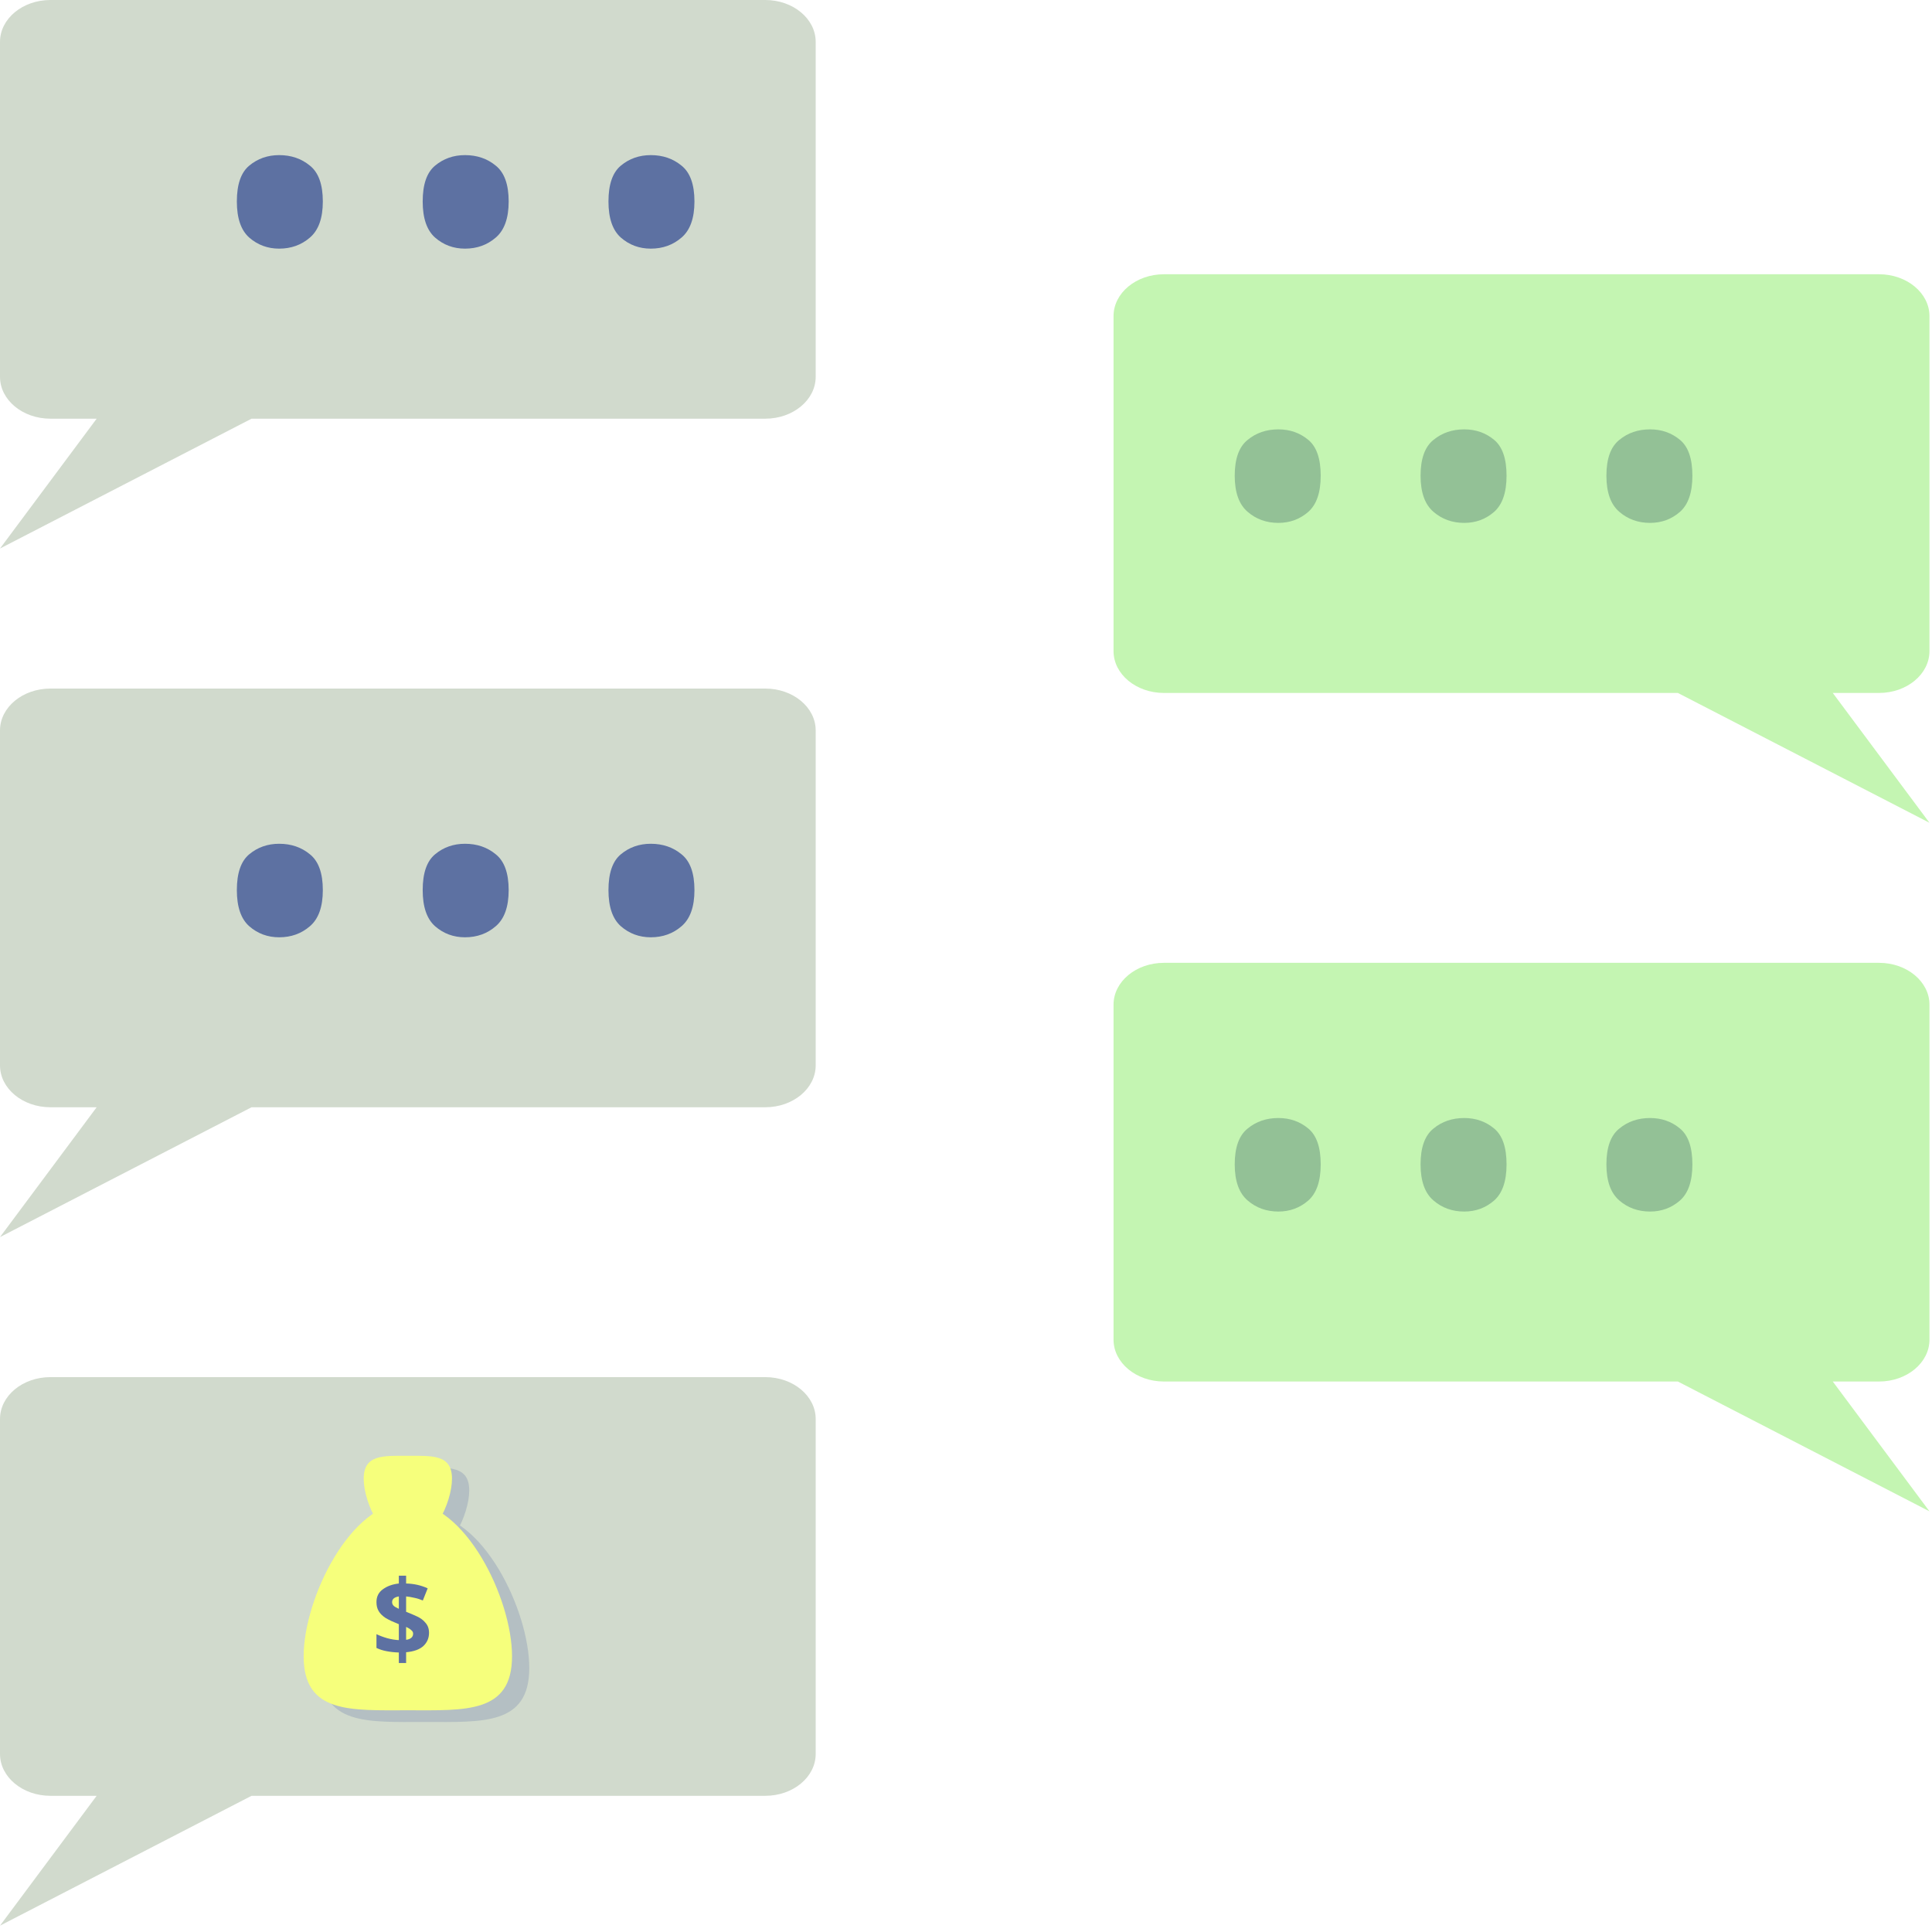
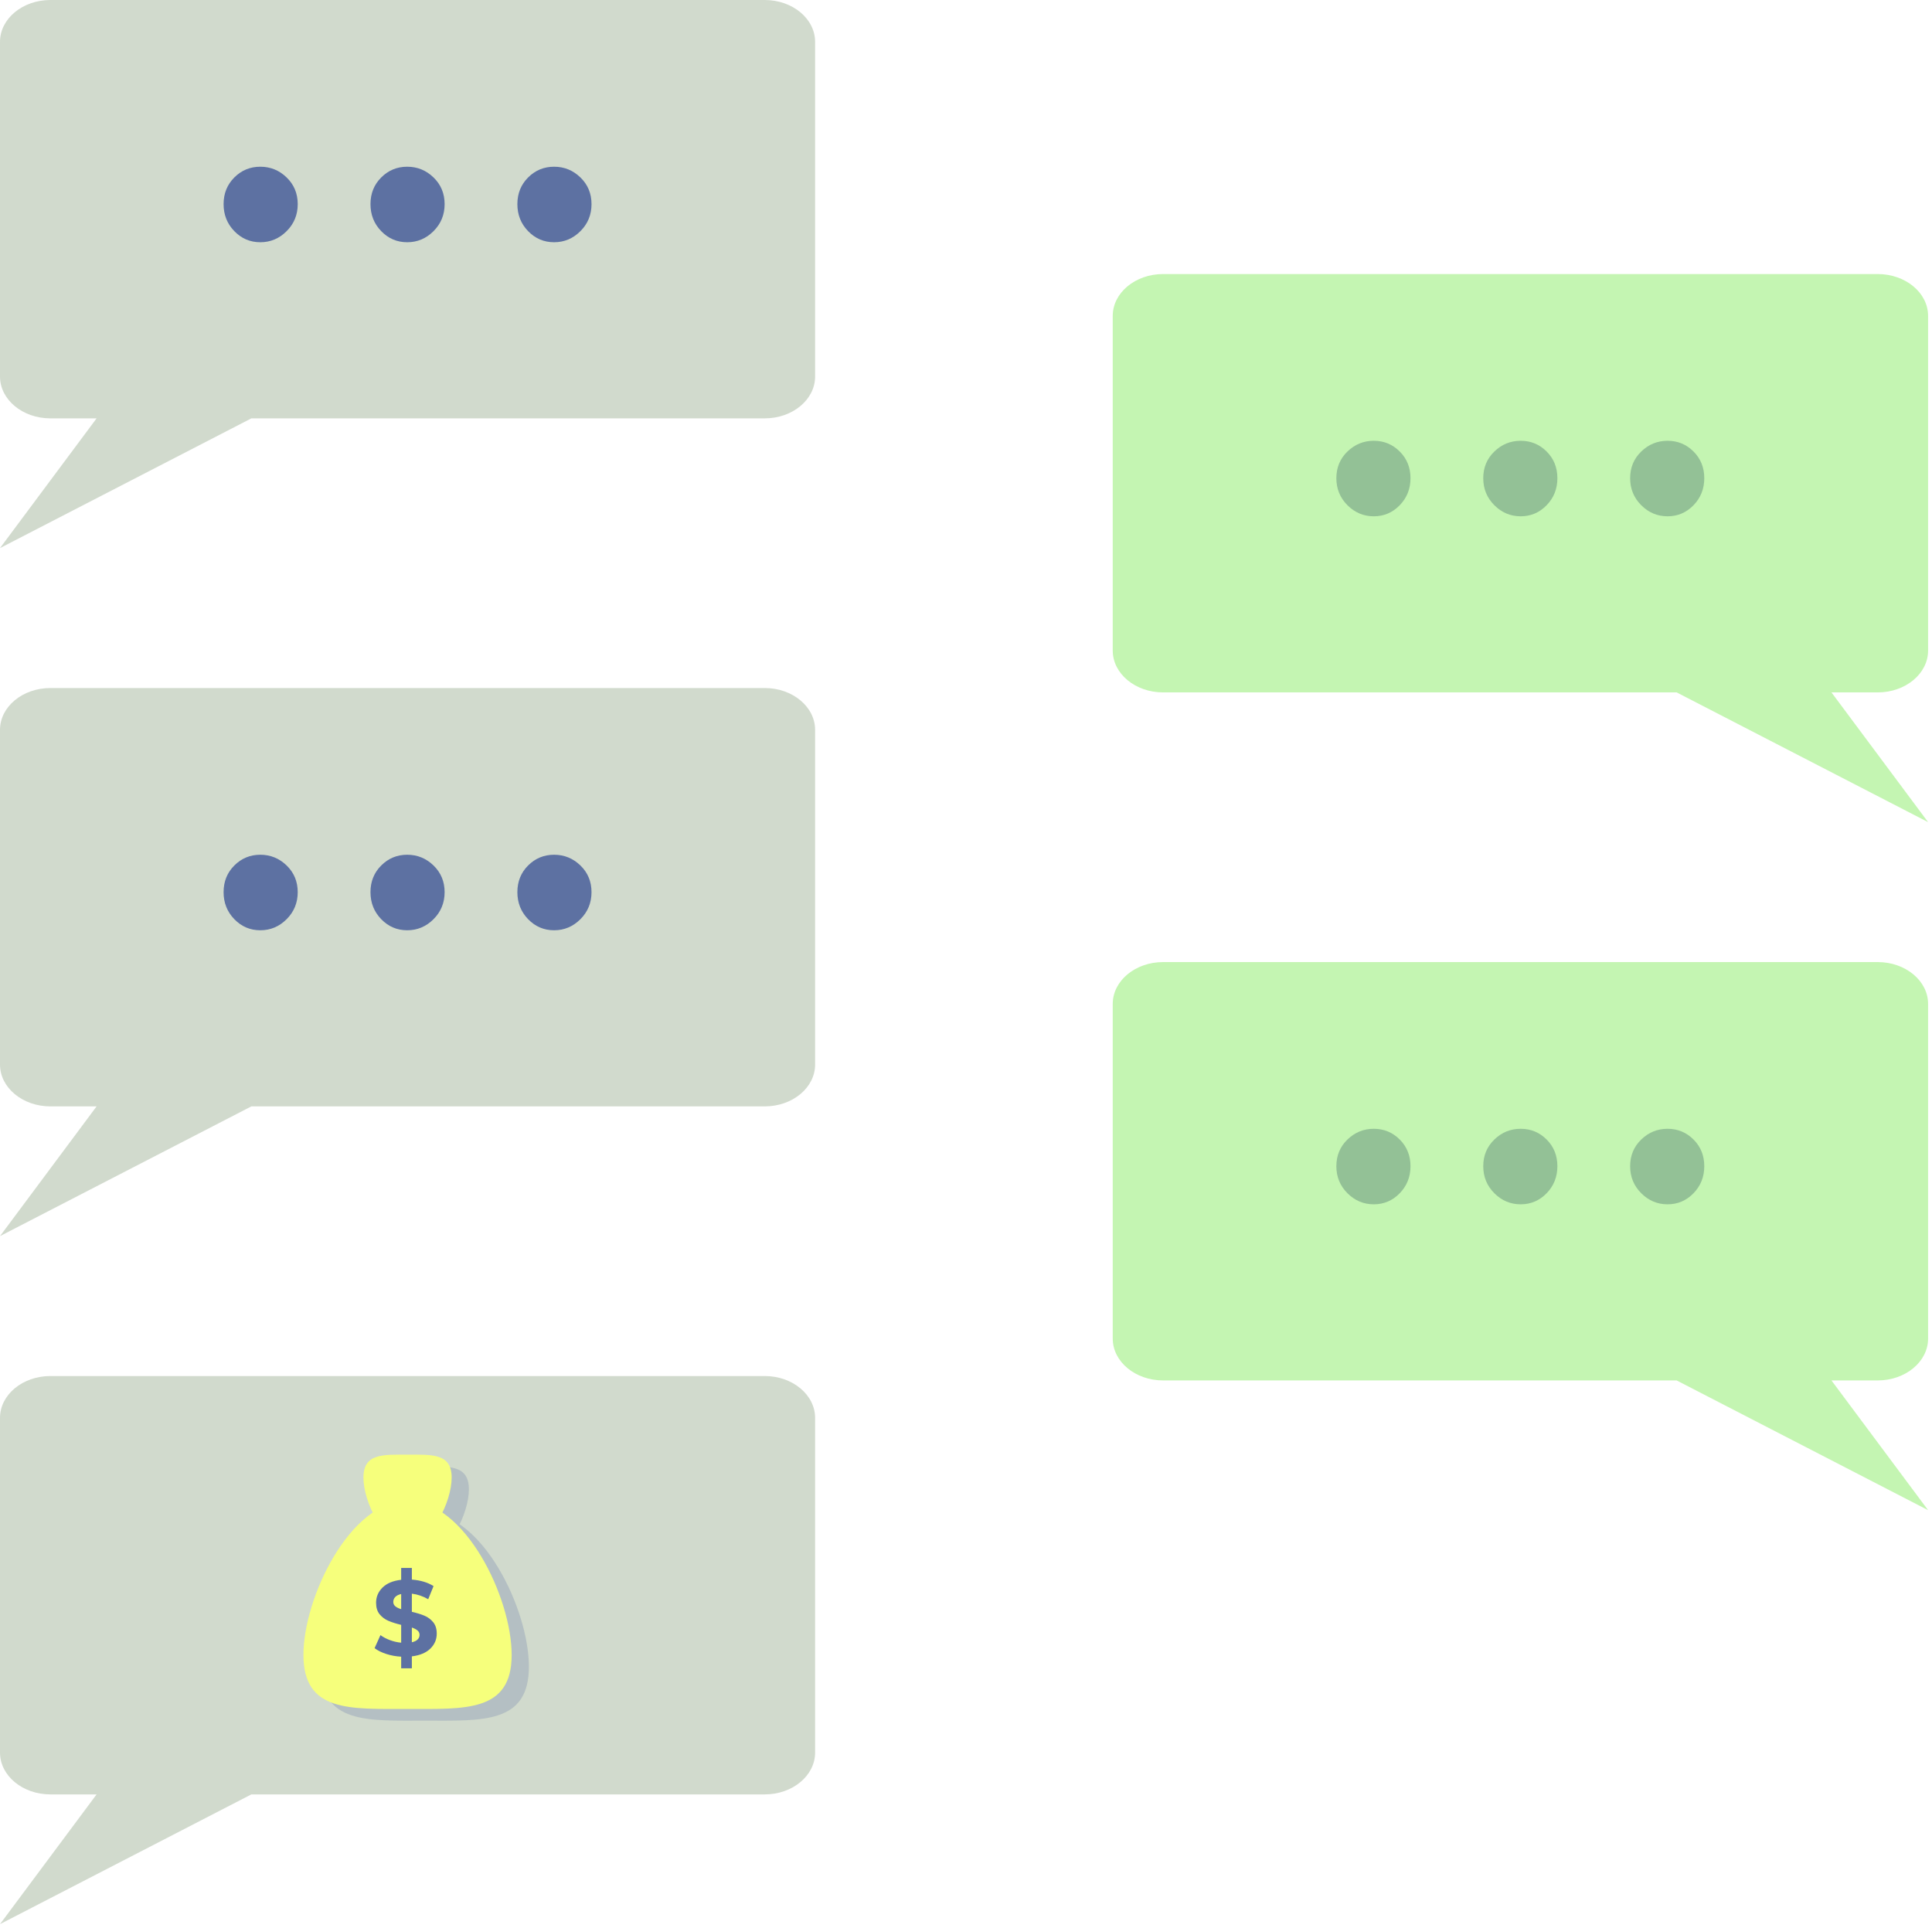
- <svg xmlns="http://www.w3.org/2000/svg" width="100%" height="100%" viewBox="0 0 112 112" version="1.1" xml:space="preserve" style="fill-rule:evenodd;clip-rule:evenodd;stroke-linejoin:round;stroke-miterlimit:2;">
+ <svg xmlns="http://www.w3.org/2000/svg" width="100%" height="100%" viewBox="0 0 467 466" version="1.1" xml:space="preserve" style="fill-rule:evenodd;clip-rule:evenodd;stroke-linejoin:round;stroke-miterlimit:2;">
  <g>
    <g>
-       <path d="M44.364,24.272l-29.782,0l-14.582,7.526l5.603,-7.526l-2.681,0c-1.613,0 -2.922,-1.087 -2.922,-2.427l-0,-19.418c-0,-1.339 1.309,-2.427 2.922,-2.427l41.442,-0c1.613,-0 2.922,1.088 2.922,2.427l0,19.418c0,1.34 -1.309,2.427 -2.922,2.427Z" style="fill:#d1dacd;" />
-       <text x="10.84px" y="13.853px" style="font-family:'Montserrat-Regular', 'Montserrat';font-size:40.197px;fill:#5d71a2;">...</text>
-     </g>
-     <g>
-       <path d="M44.364,64.189l-29.782,-0l-14.582,7.526l5.603,-7.526l-2.681,-0c-1.613,-0 -2.922,-1.088 -2.922,-2.427l-0,-19.418c-0,-1.34 1.309,-2.427 2.922,-2.427l41.442,-0c1.613,-0 2.922,1.087 2.922,2.427l0,19.418c0,1.339 -1.309,2.427 -2.922,2.427Z" style="fill:#d1dacd;" />
-       <text x="10.84px" y="53.77px" style="font-family:'Montserrat-Regular', 'Montserrat';font-size:40.197px;fill:#5d71a2;">...</text>
-     </g>
-     <g>
-       <path d="M44.364,104.105l-29.782,0l-14.582,7.527l5.603,-7.527l-2.681,0c-1.613,0 -2.922,-1.087 -2.922,-2.427l-0,-19.417c-0,-1.34 1.309,-2.428 2.922,-2.428l41.442,0c1.613,0 2.922,1.088 2.922,2.428l0,19.417c0,1.34 -1.309,2.427 -2.922,2.427Z" style="fill:#d1dacd;" />
+       <path d="M184.85,101.133l-124.092,0l-60.758,31.359l23.346,-31.359l-11.171,0c-6.721,0 -12.175,-4.529 -12.175,-10.112l0,-80.908c0,-5.58 5.454,-10.113 12.175,-10.113l172.675,0c6.721,0 12.175,4.533 12.175,10.113l0,80.908c0,5.583 -5.454,10.112 -12.175,10.112Z" style="fill:#d1dacd;" />
      <g>
-         <g opacity="0.25">
-           <path d="M24.643,87.747c3.333,-0 6.04,5.614 6.04,8.948c-0,3.333 -2.707,3.131 -6.04,3.131c-3.333,0 -6.04,0.202 -6.04,-3.131c0,-3.334 2.707,-8.948 6.04,-8.948Z" style="fill:#5d71a2;" />
-           <path d="M24.643,90.193c-1.412,-0 -2.559,-2.379 -2.559,-3.792c-0,-1.412 1.147,-1.327 2.559,-1.327c1.413,0 2.559,-0.085 2.559,1.327c0,1.413 -1.146,3.792 -2.559,3.792Z" style="fill:#5d71a2;" />
-         </g>
-         <path d="M23.643,87.067c3.333,-0 6.04,5.614 6.04,8.947c-0,3.334 -2.707,3.132 -6.04,3.132c-3.333,-0 -6.04,0.202 -6.04,-3.132c0,-3.333 2.707,-8.947 6.04,-8.947Z" style="fill:#f6ff7c;" />
-         <path d="M23.643,89.512c-1.412,0 -2.559,-2.379 -2.559,-3.791c-0,-1.413 1.147,-1.327 2.559,-1.327c1.413,-0 2.559,-0.086 2.559,1.327c0,1.412 -1.146,3.791 -2.559,3.791Z" style="fill:#f6ff7c;" />
-         <text x="21.557px" y="96.047px" style="font-family:'Montserrat-Bold', 'Montserrat';font-weight:700;font-size:6.196px;fill:#5d71a2;">$</text>
+         <path d="M62.921,58.558c-2.456,0 -4.55,-0.893 -6.28,-2.68c-1.731,-1.786 -2.596,-3.963 -2.596,-6.532c-0,-2.568 0.865,-4.717 2.596,-6.448c1.73,-1.731 3.824,-2.596 6.28,-2.596c2.457,0 4.578,0.865 6.365,2.596c1.786,1.731 2.68,3.88 2.68,6.448c-0,2.569 -0.894,4.746 -2.68,6.532c-1.787,1.787 -3.908,2.68 -6.365,2.68Z" style="fill:#5d71a2;fill-rule:nonzero;" />
+         <path d="M98.429,58.558c-2.457,0 -4.55,-0.893 -6.281,-2.68c-1.731,-1.786 -2.596,-3.963 -2.596,-6.532c-0,-2.568 0.865,-4.717 2.596,-6.448c1.731,-1.731 3.824,-2.596 6.281,-2.596c2.456,0 4.578,0.865 6.364,2.596c1.787,1.731 2.68,3.88 2.68,6.448c0,2.569 -0.893,4.746 -2.68,6.532c-1.786,1.787 -3.908,2.68 -6.364,2.68Z" style="fill:#5d71a2;fill-rule:nonzero;" />
+         <path d="M133.936,58.558c-2.456,0 -4.55,-0.893 -6.281,-2.68c-1.73,-1.786 -2.596,-3.963 -2.596,-6.532c0,-2.568 0.866,-4.717 2.596,-6.448c1.731,-1.731 3.825,-2.596 6.281,-2.596c2.457,0 4.578,0.865 6.365,2.596c1.786,1.731 2.679,3.88 2.679,6.448c0,2.569 -0.893,4.746 -2.679,6.532c-1.787,1.787 -3.908,2.68 -6.365,2.68Z" style="fill:#5d71a2;fill-rule:nonzero;" />
      </g>
    </g>
    <g>
-       <path d="M67.475,40.171l29.792,0l14.586,7.526l-5.605,-7.526l2.682,0c1.613,0 2.923,-1.087 2.923,-2.427l-0,-19.418c-0,-1.339 -1.31,-2.427 -2.923,-2.427l-41.455,0c-1.613,0 -2.922,1.088 -2.922,2.427l-0,19.418c-0,1.34 1.309,2.427 2.922,2.427Z" style="fill:#c4f5b2;" />
-       <g transform="matrix(-1,0,0,1,3955.43,0)">
-         <text x="3854.43px" y="29.753px" style="font-family:'Montserrat-Regular', 'Montserrat';font-size:40.197px;fill:#93c196;">...</text>
+       <path d="M184.85,267.454l-124.092,0l-60.758,31.358l23.346,-31.358l-11.171,0c-6.721,0 -12.175,-4.533 -12.175,-10.112l0,-80.909c0,-5.583 5.454,-10.112 12.175,-10.112l172.675,-0c6.721,-0 12.175,4.529 12.175,10.112l0,80.909c0,5.579 -5.454,10.112 -12.175,10.112Z" style="fill:#d1dacd;" />
+       <g>
+         <path d="M62.92,224.879c-2.456,0 -4.55,-0.893 -6.28,-2.68c-1.731,-1.786 -2.596,-3.964 -2.596,-6.532c-0,-2.568 0.865,-4.717 2.596,-6.448c1.73,-1.731 3.824,-2.596 6.28,-2.596c2.457,-0 4.578,0.865 6.365,2.596c1.786,1.731 2.68,3.88 2.68,6.448c-0,2.568 -0.894,4.746 -2.68,6.532c-1.787,1.787 -3.908,2.68 -6.365,2.68Z" style="fill:#5d71a2;fill-rule:nonzero;" />
+         <path d="M98.428,224.879c-2.457,0 -4.55,-0.893 -6.281,-2.68c-1.731,-1.786 -2.596,-3.964 -2.596,-6.532c-0,-2.568 0.865,-4.717 2.596,-6.448c1.731,-1.731 3.824,-2.596 6.281,-2.596c2.456,-0 4.578,0.865 6.364,2.596c1.787,1.731 2.68,3.88 2.68,6.448c0,2.568 -0.893,4.746 -2.68,6.532c-1.786,1.787 -3.908,2.68 -6.364,2.68Z" style="fill:#5d71a2;fill-rule:nonzero;" />
+         <path d="M133.935,224.879c-2.456,0 -4.55,-0.893 -6.281,-2.68c-1.73,-1.786 -2.596,-3.964 -2.596,-6.532c0,-2.568 0.866,-4.717 2.596,-6.448c1.731,-1.731 3.825,-2.596 6.281,-2.596c2.457,-0 4.578,0.865 6.365,2.596c1.786,1.731 2.679,3.88 2.679,6.448c0,2.568 -0.893,4.746 -2.679,6.532c-1.787,1.787 -3.908,2.68 -6.365,2.68Z" style="fill:#5d71a2;fill-rule:nonzero;" />
      </g>
    </g>
    <g>
-       <path d="M67.475,80.088l29.792,-0l14.586,7.526l-5.605,-7.526l2.682,-0c1.613,-0 2.923,-1.088 2.923,-2.427l-0,-19.418c-0,-1.34 -1.31,-2.427 -2.923,-2.427l-41.455,-0c-1.613,-0 -2.922,1.087 -2.922,2.427l-0,19.418c-0,1.339 1.309,2.427 2.922,2.427Z" style="fill:#c4f5b2;" />
-       <g transform="matrix(-1,0,0,1,3955.43,0)">
-         <text x="3854.43px" y="69.669px" style="font-family:'Montserrat-Regular', 'Montserrat';font-size:40.197px;fill:#93c196;">...</text>
+       <path d="M184.85,433.771l-124.092,-0l-60.758,31.362l23.346,-31.362l-11.171,-0c-6.721,-0 -12.175,-4.529 -12.175,-10.113l0,-80.904c0,-5.583 5.454,-10.117 12.175,-10.117l172.675,0c6.721,0 12.175,4.534 12.175,10.117l0,80.904c0,5.584 -5.454,10.113 -12.175,10.113Z" style="fill:#d1dacd;" />
+       <g>
+         <g opacity="0.25">
+           <path d="M102.679,365.613c13.888,-0 25.167,23.391 25.167,37.283c-0,13.887 -11.279,13.046 -25.167,13.046c-13.887,-0 -25.166,0.841 -25.166,-13.046c-0,-13.892 11.279,-37.284 25.166,-37.284Z" style="fill:#5d71a2;" />
+           <path d="M102.679,375.804c-5.883,0 -10.662,-9.912 -10.662,-15.8c-0,-5.883 4.779,-5.529 10.662,-5.529c5.888,0 10.663,-0.354 10.663,5.529c-0,5.888 -4.775,15.8 -10.663,15.8Z" style="fill:#5d71a2;" />
+         </g>
+         <path d="M98.513,362.779c13.887,0 25.166,23.392 25.166,37.279c0,13.892 -11.279,13.05 -25.166,13.05c-13.888,0 -25.167,0.842 -25.167,-13.05c-0,-13.887 11.279,-37.279 25.167,-37.279Z" style="fill:#f6ff7c;" />
+         <path d="M98.513,372.967c-5.884,-0 -10.663,-9.913 -10.663,-15.796c0,-5.888 4.779,-5.529 10.663,-5.529c5.887,-0 10.662,-0.359 10.662,5.529c0,5.883 -4.775,15.796 -10.662,15.796Z" style="fill:#f6ff7c;" />
+         <path d="M105.569,394.903c0,1.412 -0.516,2.621 -1.549,3.628c-1.033,1.007 -2.521,1.63 -4.466,1.871l-0,2.892l-2.582,-0l0,-2.814c-1.274,-0.069 -2.487,-0.293 -3.64,-0.671c-1.153,-0.379 -2.083,-0.844 -2.788,-1.395l1.42,-3.149c0.654,0.482 1.42,0.886 2.297,1.213c0.878,0.327 1.782,0.534 2.711,0.62l0,-4.312c-1.222,-0.292 -2.255,-0.619 -3.098,-0.981c-0.843,-0.361 -1.549,-0.89 -2.117,-1.587c-0.568,-0.697 -0.852,-1.622 -0.852,-2.776c0,-1.428 0.521,-2.654 1.562,-3.678c1.041,-1.025 2.543,-1.648 4.505,-1.872l0,-2.866l2.582,0l-0,2.814c2.117,0.172 3.864,0.697 5.241,1.575l-1.291,3.175c-1.291,-0.74 -2.608,-1.187 -3.95,-1.342l-0,4.389c1.204,0.275 2.224,0.589 3.059,0.942c0.835,0.353 1.536,0.878 2.104,1.575c0.568,0.697 0.852,1.613 0.852,2.749Zm-10.507,-7.667c-0,0.43 0.163,0.783 0.49,1.058c0.327,0.276 0.8,0.508 1.42,0.697l0,-3.666c-0.654,0.155 -1.136,0.401 -1.446,0.736c-0.309,0.336 -0.464,0.727 -0.464,1.175Zm4.492,9.759c0.619,-0.138 1.084,-0.362 1.394,-0.672c0.31,-0.309 0.465,-0.68 0.465,-1.11c-0,-0.43 -0.16,-0.783 -0.478,-1.058c-0.318,-0.276 -0.779,-0.517 -1.381,-0.723l-0,3.563Z" style="fill:#5d71a2;fill-rule:nonzero;" />
+       </g>
+     </g>
+     <g>
+       <path d="M281.146,167.379l124.133,0l60.775,31.359l-23.354,-31.359l11.175,0c6.721,0 12.179,-4.529 12.179,-10.112l0,-80.909c0,-5.579 -5.458,-10.112 -12.179,-10.112l-172.729,-0c-6.721,-0 -12.175,4.533 -12.175,10.112l-0,80.909c-0,5.583 5.454,10.112 12.175,10.112Z" style="fill:#c4f5b2;" />
+       <g>
+         <path d="M403.08,124.808c2.456,0 4.55,-0.893 6.28,-2.68c1.731,-1.786 2.596,-3.963 2.596,-6.532c0,-2.568 -0.865,-4.717 -2.596,-6.448c-1.73,-1.731 -3.824,-2.596 -6.28,-2.596c-2.457,0 -4.578,0.865 -6.365,2.596c-1.786,1.731 -2.68,3.88 -2.68,6.448c0,2.569 0.894,4.746 2.68,6.532c1.787,1.787 3.908,2.68 6.365,2.68Z" style="fill:#93c196;fill-rule:nonzero;" />
+         <path d="M367.572,124.808c2.457,0 4.55,-0.893 6.281,-2.68c1.731,-1.786 2.596,-3.963 2.596,-6.532c0,-2.568 -0.865,-4.717 -2.596,-6.448c-1.731,-1.731 -3.824,-2.596 -6.281,-2.596c-2.456,0 -4.578,0.865 -6.364,2.596c-1.787,1.731 -2.68,3.88 -2.68,6.448c-0,2.569 0.893,4.746 2.68,6.532c1.786,1.787 3.908,2.68 6.364,2.68Z" style="fill:#93c196;fill-rule:nonzero;" />
+         <path d="M332.065,124.808c2.456,0 4.55,-0.893 6.281,-2.68c1.73,-1.786 2.596,-3.963 2.596,-6.532c-0,-2.568 -0.866,-4.717 -2.596,-6.448c-1.731,-1.731 -3.825,-2.596 -6.281,-2.596c-2.457,0 -4.578,0.865 -6.365,2.596c-1.786,1.731 -2.679,3.88 -2.679,6.448c-0,2.569 0.893,4.746 2.679,6.532c1.787,1.787 3.908,2.68 6.365,2.68Z" style="fill:#93c196;fill-rule:nonzero;" />
+       </g>
+     </g>
+     <g>
+       <path d="M281.146,333.7l124.133,0l60.775,31.358l-23.354,-31.358l11.175,0c6.721,0 12.179,-4.533 12.179,-10.113l0,-80.908c0,-5.583 -5.458,-10.112 -12.179,-10.112l-172.729,-0c-6.721,-0 -12.175,4.529 -12.175,10.112l-0,80.909c-0,5.579 5.454,10.112 12.175,10.112Z" style="fill:#c4f5b2;" />
+       <g>
+         <path d="M403.08,291.125c2.456,-0 4.55,-0.893 6.28,-2.68c1.731,-1.786 2.596,-3.964 2.596,-6.532c0,-2.568 -0.865,-4.717 -2.596,-6.448c-1.73,-1.731 -3.824,-2.596 -6.28,-2.596c-2.457,-0 -4.578,0.865 -6.365,2.596c-1.786,1.731 -2.68,3.88 -2.68,6.448c0,2.568 0.894,4.746 2.68,6.532c1.787,1.787 3.908,2.68 6.365,2.68Z" style="fill:#93c196;fill-rule:nonzero;" />
+         <path d="M367.572,291.125c2.457,-0 4.55,-0.893 6.281,-2.68c1.731,-1.786 2.596,-3.964 2.596,-6.532c0,-2.568 -0.865,-4.717 -2.596,-6.448c-1.731,-1.731 -3.824,-2.596 -6.281,-2.596c-2.456,-0 -4.578,0.865 -6.364,2.596c-1.787,1.731 -2.68,3.88 -2.68,6.448c-0,2.568 0.893,4.746 2.68,6.532c1.786,1.787 3.908,2.68 6.364,2.68Z" style="fill:#93c196;fill-rule:nonzero;" />
+         <path d="M332.065,291.125c2.456,-0 4.55,-0.893 6.281,-2.68c1.73,-1.786 2.596,-3.964 2.596,-6.532c-0,-2.568 -0.866,-4.717 -2.596,-6.448c-1.731,-1.731 -3.825,-2.596 -6.281,-2.596c-2.457,-0 -4.578,0.865 -6.365,2.596c-1.786,1.731 -2.679,3.88 -2.679,6.448c-0,2.568 0.893,4.746 2.679,6.532c1.787,1.787 3.908,2.68 6.365,2.68Z" style="fill:#93c196;fill-rule:nonzero;" />
      </g>
    </g>
  </g>
</svg>
